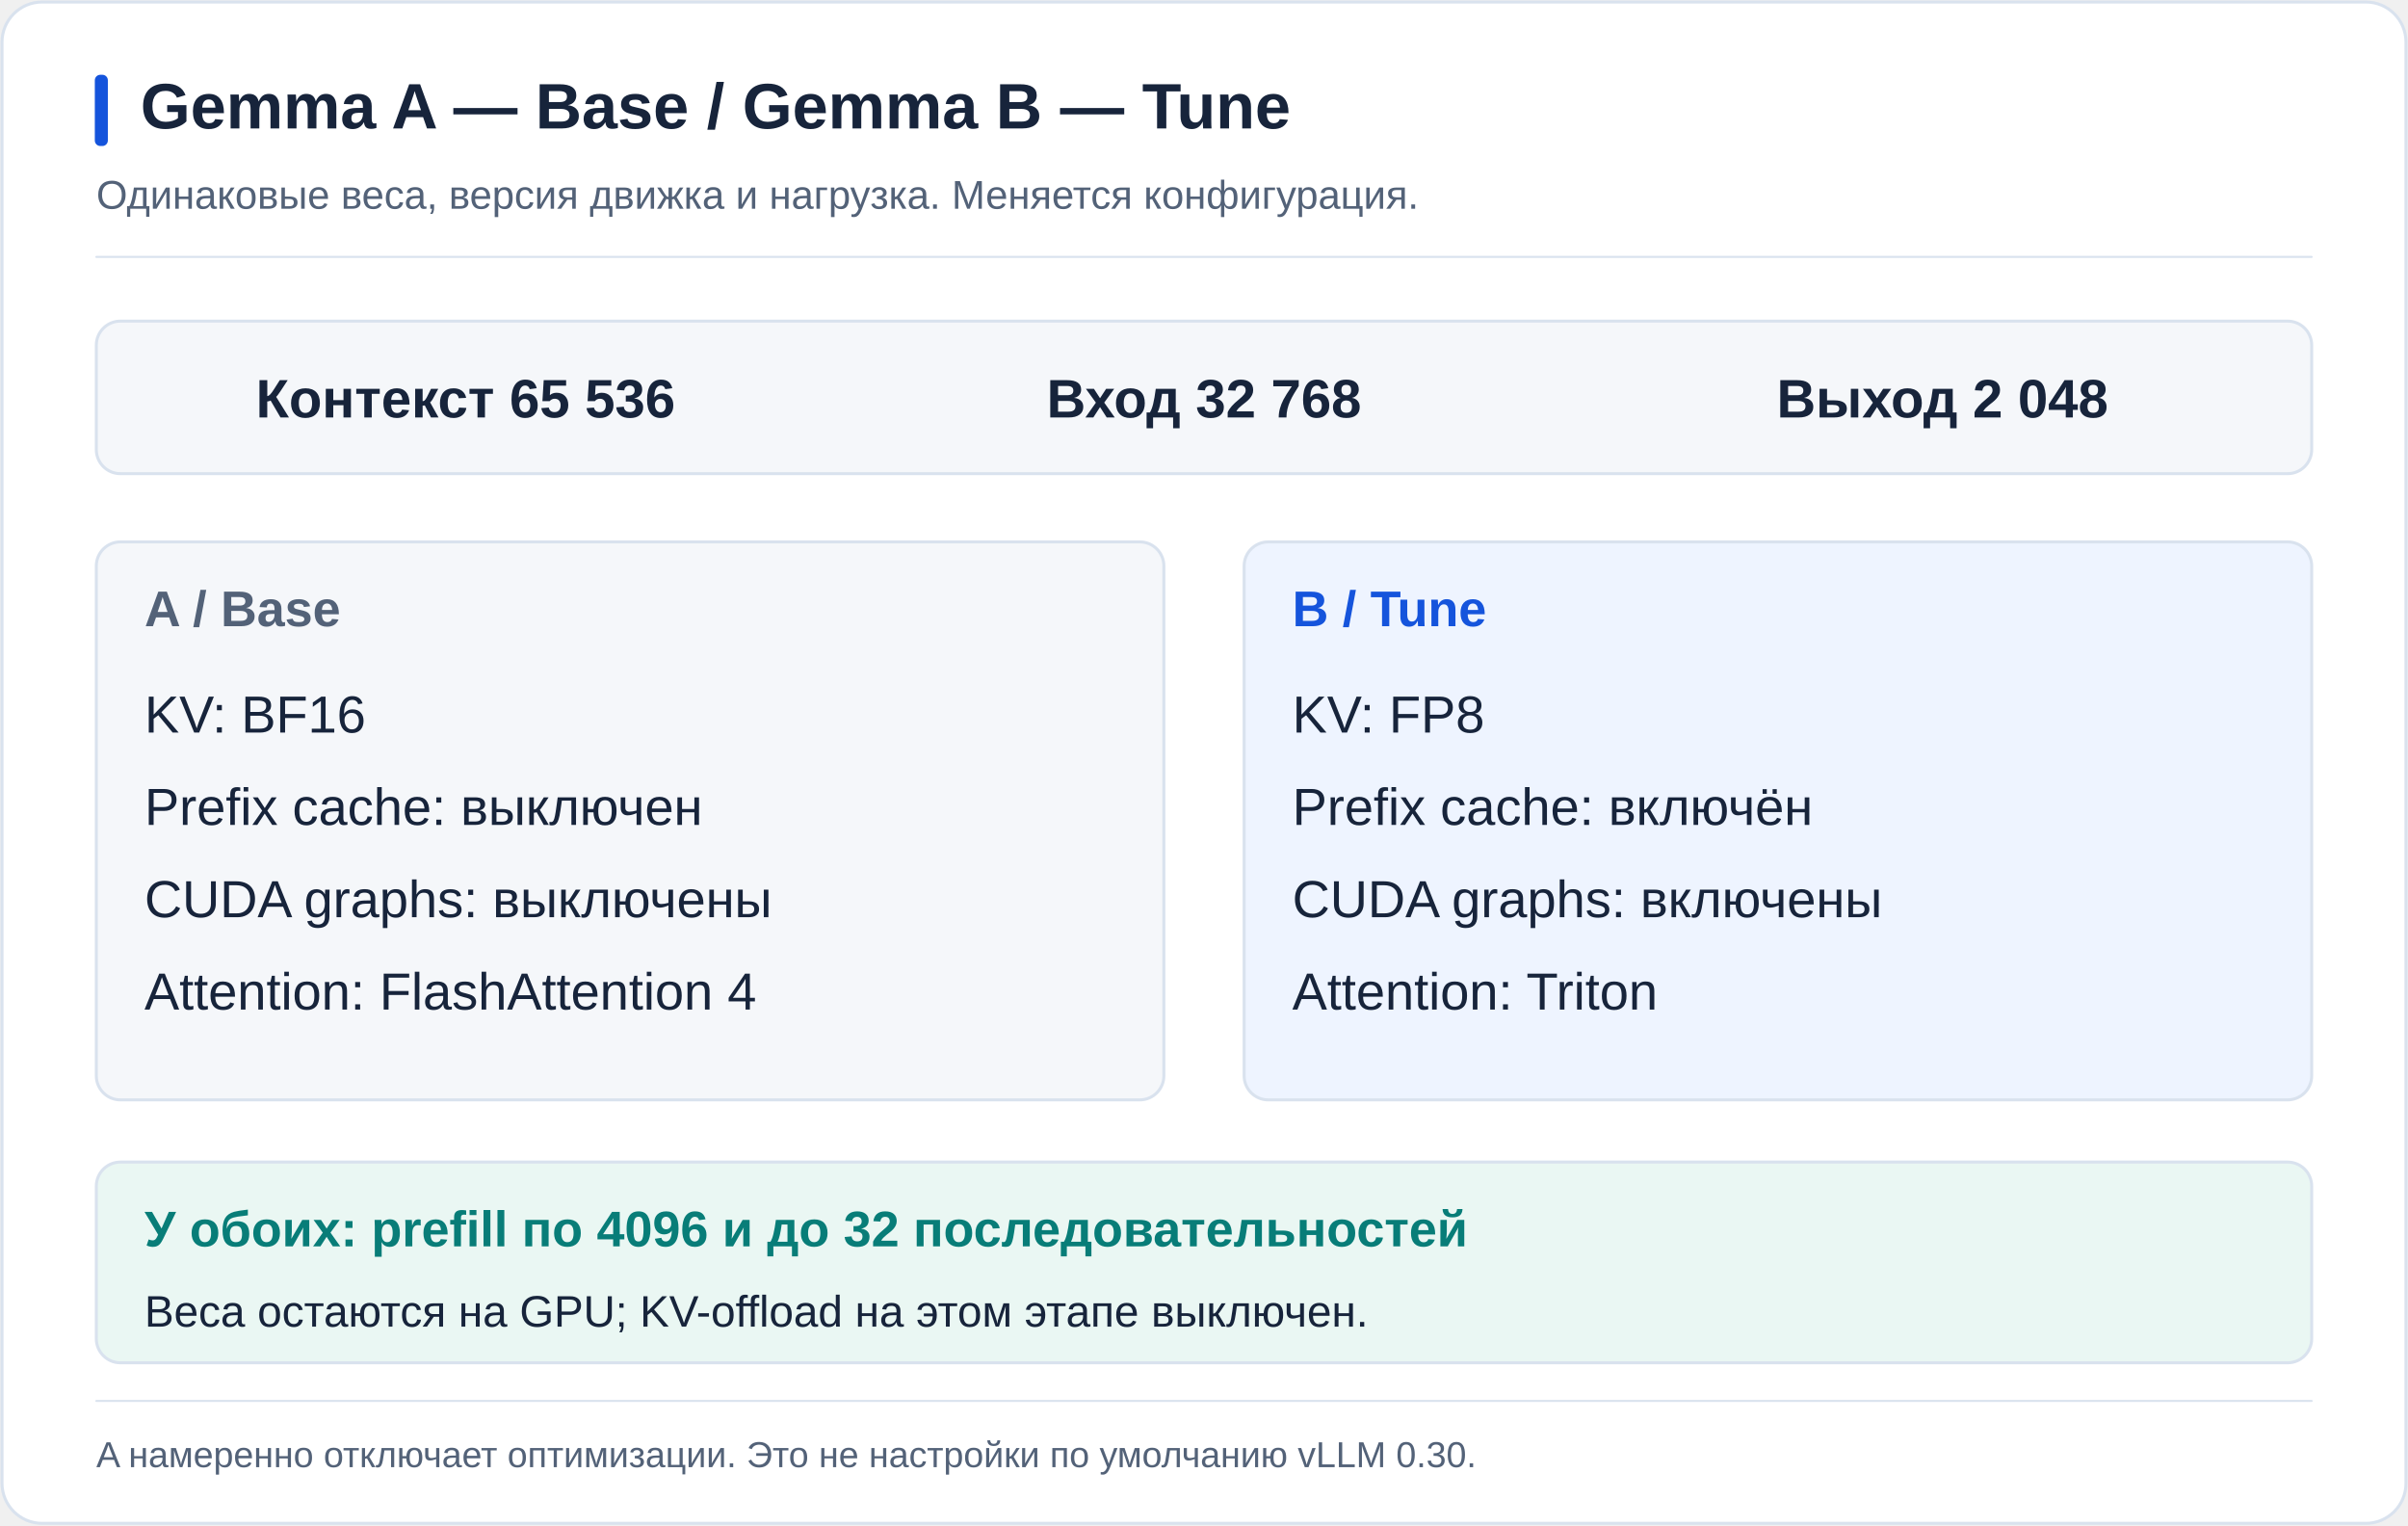
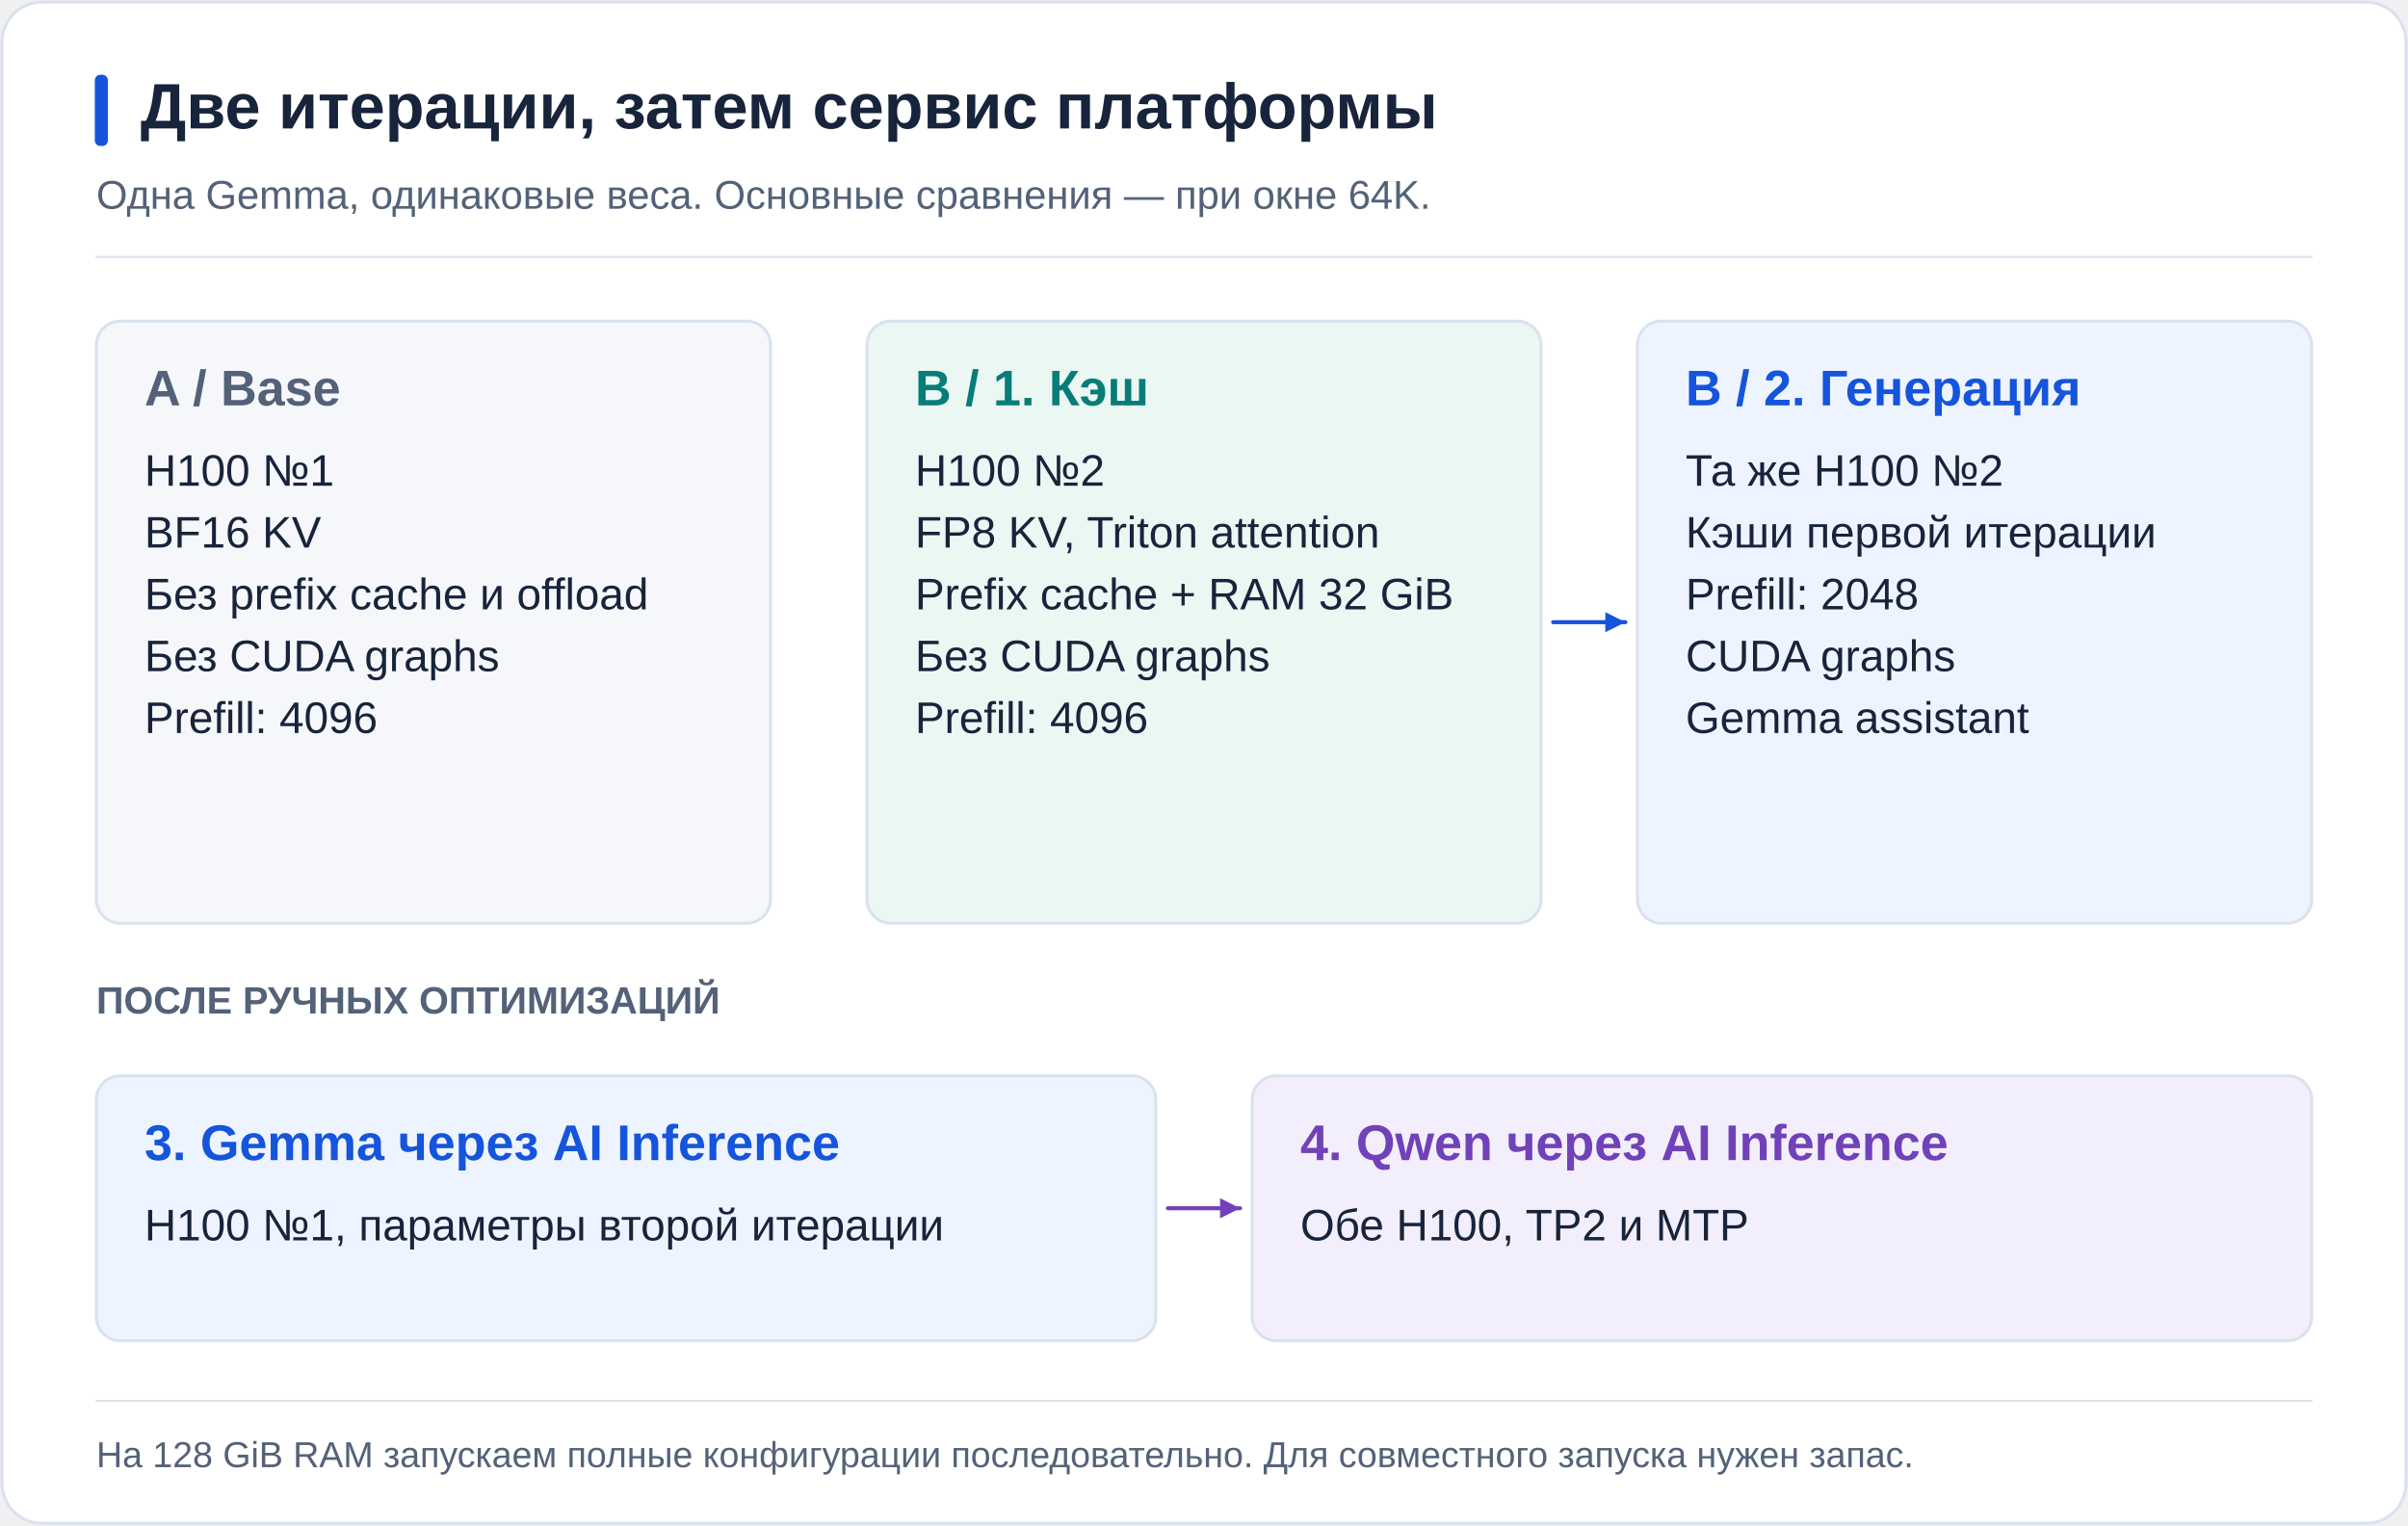
<svg xmlns="http://www.w3.org/2000/svg" width="1200" height="760" viewBox="0 0 1200 760" role="img" aria-labelledby="title desc" data-design="hardfest-v2">
  <defs>
    <marker id="arrow-1554dc" viewBox="0 0 10 10" refX="10" refY="5" markerWidth="10" markerHeight="10" markerUnits="userSpaceOnUse" orient="auto">
      <path d="M0 0 L10 5 L0 10 Z" fill="#1554dc" />
    </marker>
    <marker id="arrow-087d78" viewBox="0 0 10 10" refX="10" refY="5" markerWidth="10" markerHeight="10" markerUnits="userSpaceOnUse" orient="auto">
      <path d="M0 0 L10 5 L0 10 Z" fill="#087d78" />
    </marker>
    <marker id="arrow-7041b8" viewBox="0 0 10 10" refX="10" refY="5" markerWidth="10" markerHeight="10" markerUnits="userSpaceOnUse" orient="auto">
      <path d="M0 0 L10 5 L0 10 Z" fill="#7041b8" />
    </marker>
    <marker id="arrow-536278" viewBox="0 0 10 10" refX="10" refY="5" markerWidth="10" markerHeight="10" markerUnits="userSpaceOnUse" orient="auto">
      <path d="M0 0 L10 5 L0 10 Z" fill="#536278" />
    </marker>
  </defs>
  <style>text{font-family:Arial,Helvetica,sans-serif;font-variant-numeric:tabular-nums}</style>
  <rect x="1" y="1" width="1198" height="758" rx="20" fill="#ffffff" stroke="#d9e2ee" stroke-width="1.5" />
  <rect x="48" y="38" width="5" height="34" rx="2" fill="#1554dc" stroke="#1554dc" stroke-width="1.5" />
  <text x="70" y="64" font-size="32" fill="#17243b" text-anchor="start" font-weight="700" data-max-width="1082">
-     <tspan x="70" dy="0">Gemma A — Base / Gemma B — Tune</tspan>
+     <tspan x="70" dy="0">Две итерации, затем сервис платформы</tspan>
  </text>
  <text x="48" y="104" font-size="20" fill="#536278" text-anchor="start" data-max-width="1104">
-     <tspan x="48" dy="0">Одинаковые веса, версия движка и нагрузка. Меняется конфигурация.</tspan>
+     <tspan x="48" dy="0">Одна Gemma, одинаковые веса. Основные сравнения — при окне 64K.</tspan>
  </text>
  <path d="M48 128 H1152" fill="none" stroke="#d9e2ee" stroke-width="1" stroke-linejoin="round" stroke-linecap="round" />
-   <rect x="48" y="160" width="1104" height="76" rx="12" fill="#f5f7fa" stroke="#d9e2ee" stroke-width="1.5" />
-   <text x="232" y="208" font-size="27" fill="#17243b" text-anchor="middle" font-weight="700">
-     <tspan x="232" dy="0">Контекст 65 536</tspan>
-   </text>
-   <text x="600" y="208" font-size="27" fill="#17243b" text-anchor="middle" font-weight="700">
-     <tspan x="600" dy="0">Вход 32 768</tspan>
-   </text>
-   <text x="968" y="208" font-size="27" fill="#17243b" text-anchor="middle" font-weight="700">
-     <tspan x="968" dy="0">Выход 2 048</tspan>
-   </text>
-   <rect x="48" y="270" width="532" height="278" rx="12" fill="#f5f7fa" stroke="#d9e2ee" stroke-width="1.5" data-node="true" />
-   <text x="72" y="312" font-size="25" fill="#536278" text-anchor="start" font-weight="700" data-max-width="484">
+   <rect x="48" y="160" width="336" height="300" rx="12" fill="#f5f7fa" stroke="#d9e2ee" stroke-width="1.5" data-node="true" />
+   <text x="72" y="202" font-size="25" fill="#536278" text-anchor="start" font-weight="700" data-max-width="288">
    <tspan x="72" dy="0">A / Base</tspan>
  </text>
-   <text x="72" y="365" font-size="26" fill="#17243b" text-anchor="start">
-     <tspan x="72" dy="0">KV: BF16</tspan>
+   <text x="72" y="242" font-size="22" fill="#17243b" text-anchor="start" data-max-width="288">
+     <tspan x="72" dy="0">H100 №1</tspan>
+     <tspan x="72" dy="30.8">BF16 KV</tspan>
+     <tspan x="72" dy="30.8">Без prefix cache и offload</tspan>
+     <tspan x="72" dy="30.8">Без CUDA graphs</tspan>
+     <tspan x="72" dy="30.8">Prefill: 4096</tspan>
  </text>
-   <text x="72" y="411" font-size="26" fill="#17243b" text-anchor="start">
-     <tspan x="72" dy="0">Prefix cache: выключен</tspan>
+   <rect x="432" y="160" width="336" height="300" rx="12" fill="#eaf7f3" stroke="#d9e2ee" stroke-width="1.5" data-node="true" />
+   <text x="456" y="202" font-size="25" fill="#087d78" text-anchor="start" font-weight="700" data-max-width="288">
+     <tspan x="456" dy="0">B / 1. Кэш</tspan>
  </text>
-   <text x="72" y="457" font-size="26" fill="#17243b" text-anchor="start">
-     <tspan x="72" dy="0">CUDA graphs: выключены</tspan>
+   <text x="456" y="242" font-size="22" fill="#17243b" text-anchor="start" data-max-width="288">
+     <tspan x="456" dy="0">H100 №2</tspan>
+     <tspan x="456" dy="30.8">FP8 KV, Triton attention</tspan>
+     <tspan x="456" dy="30.8">Prefix cache + RAM 32 GiB</tspan>
+     <tspan x="456" dy="30.8">Без CUDA graphs</tspan>
+     <tspan x="456" dy="30.8">Prefill: 4096</tspan>
  </text>
-   <text x="72" y="503" font-size="26" fill="#17243b" text-anchor="start">
-     <tspan x="72" dy="0">Attention: FlashAttention 4</tspan>
+   <rect x="816" y="160" width="336" height="300" rx="12" fill="#eef4ff" stroke="#d9e2ee" stroke-width="1.5" data-node="true" />
+   <text x="840" y="202" font-size="25" fill="#1554dc" text-anchor="start" font-weight="700" data-max-width="288">
+     <tspan x="840" dy="0">B / 2. Генерация</tspan>
  </text>
-   <rect x="620" y="270" width="532" height="278" rx="12" fill="#eef4ff" stroke="#d9e2ee" stroke-width="1.5" data-node="true" />
-   <text x="644" y="312" font-size="25" fill="#1554dc" text-anchor="start" font-weight="700" data-max-width="484">
-     <tspan x="644" dy="0">B / Tune</tspan>
+   <text x="840" y="242" font-size="22" fill="#17243b" text-anchor="start" data-max-width="288">
+     <tspan x="840" dy="0">Та же H100 №2</tspan>
+     <tspan x="840" dy="30.8">Кэши первой итерации</tspan>
+     <tspan x="840" dy="30.8">Prefill: 2048</tspan>
+     <tspan x="840" dy="30.8">CUDA graphs</tspan>
+     <tspan x="840" dy="30.8">Gemma assistant</tspan>
  </text>
-   <text x="644" y="365" font-size="26" fill="#17243b" text-anchor="start">
-     <tspan x="644" dy="0">KV: FP8</tspan>
+   <path d="M774 310.0 L810 310.0" fill="none" stroke="#1554dc" stroke-width="2" stroke-linejoin="round" stroke-linecap="round" marker-end="url(#arrow-1554dc)" data-connector="true" />
+   <text x="48" y="505" font-size="19" fill="#536278" text-anchor="start" font-weight="700">
+     <tspan x="48" dy="0">ПОСЛЕ РУЧНЫХ ОПТИМИЗАЦИЙ</tspan>
  </text>
-   <text x="644" y="411" font-size="26" fill="#17243b" text-anchor="start">
-     <tspan x="644" dy="0">Prefix cache: включён</tspan>
+   <rect x="48" y="536" width="528" height="132" rx="12" fill="#eef4ff" stroke="#d9e2ee" stroke-width="1.5" data-node="true" />
+   <text x="72" y="578" font-size="25" fill="#1554dc" text-anchor="start" font-weight="700" data-max-width="480">
+     <tspan x="72" dy="0">3. Gemma через AI Inference</tspan>
  </text>
-   <text x="644" y="457" font-size="26" fill="#17243b" text-anchor="start">
-     <tspan x="644" dy="0">CUDA graphs: включены</tspan>
+   <text x="72" y="618" font-size="22" fill="#17243b" text-anchor="start" data-max-width="480">
+     <tspan x="72" dy="0">H100 №1, параметры второй итерации</tspan>
  </text>
-   <text x="644" y="503" font-size="26" fill="#17243b" text-anchor="start">
-     <tspan x="644" dy="0">Attention: Triton</tspan>
+   <rect x="624" y="536" width="528" height="132" rx="12" fill="#f3eefb" stroke="#d9e2ee" stroke-width="1.5" data-node="true" />
+   <text x="648" y="578" font-size="25" fill="#7041b8" text-anchor="start" font-weight="700" data-max-width="480">
+     <tspan x="648" dy="0">4. Qwen через AI Inference</tspan>
  </text>
-   <rect x="48" y="579" width="1104" height="100" rx="12" fill="#eaf7f3" stroke="#d9e2ee" stroke-width="1.5" data-node="true" />
-   <text x="72" y="621" font-size="25" fill="#087d78" text-anchor="start" font-weight="700" data-max-width="1056">
-     <tspan x="72" dy="0">У обоих: prefill по 4096 и до 32 последовательностей</tspan>
+   <text x="648" y="618" font-size="22" fill="#17243b" text-anchor="start" data-max-width="480">
+     <tspan x="648" dy="0">Обе H100, TP2 и MTP</tspan>
  </text>
-   <text x="72" y="661" font-size="22" fill="#17243b" text-anchor="start" data-max-width="1056">
-     <tspan x="72" dy="0">Веса остаются на GPU; KV-offload на этом этапе выключен.</tspan>
-   </text>
+   <path d="M582 602.0 L618 602.0" fill="none" stroke="#7041b8" stroke-width="2" stroke-linejoin="round" stroke-linecap="round" marker-end="url(#arrow-7041b8)" data-connector="true" />
  <path d="M48 698 H1152" fill="none" stroke="#d9e2ee" stroke-width="1" stroke-linejoin="round" stroke-linecap="round" />
  <text x="48" y="731" font-size="18" fill="#536278" text-anchor="start" data-max-width="1104">
-     <tspan x="48" dy="0">A намеренно отключает оптимизации. Это не настройки по умолчанию vLLM 0.30.</tspan>
+     <tspan x="48" dy="0">На 128 GiB RAM запускаем полные конфигурации последовательно. Для совместного запуска нужен запас.</tspan>
  </text>
</svg>
